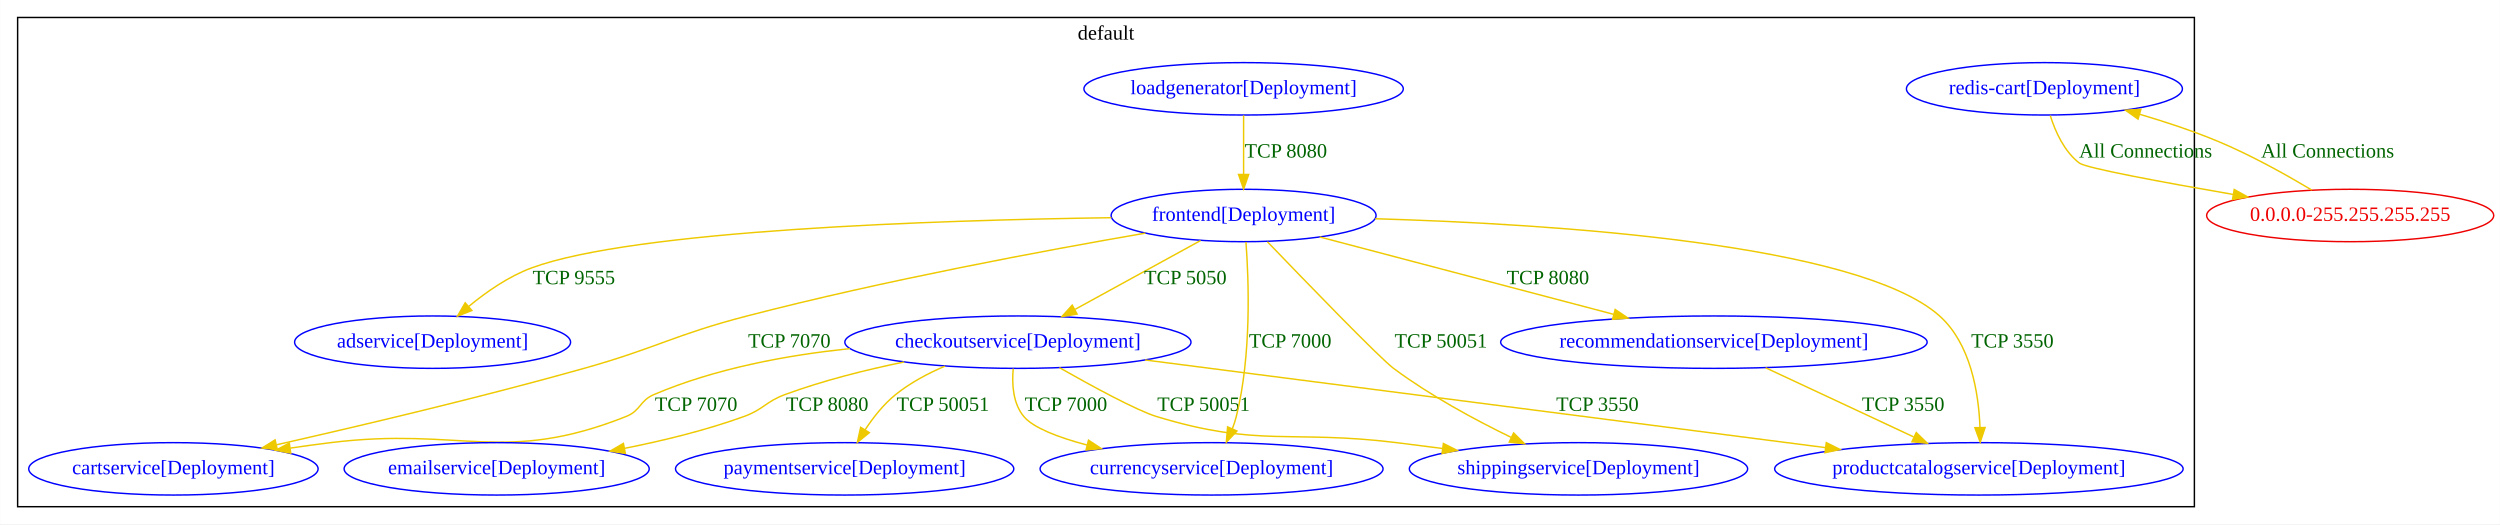
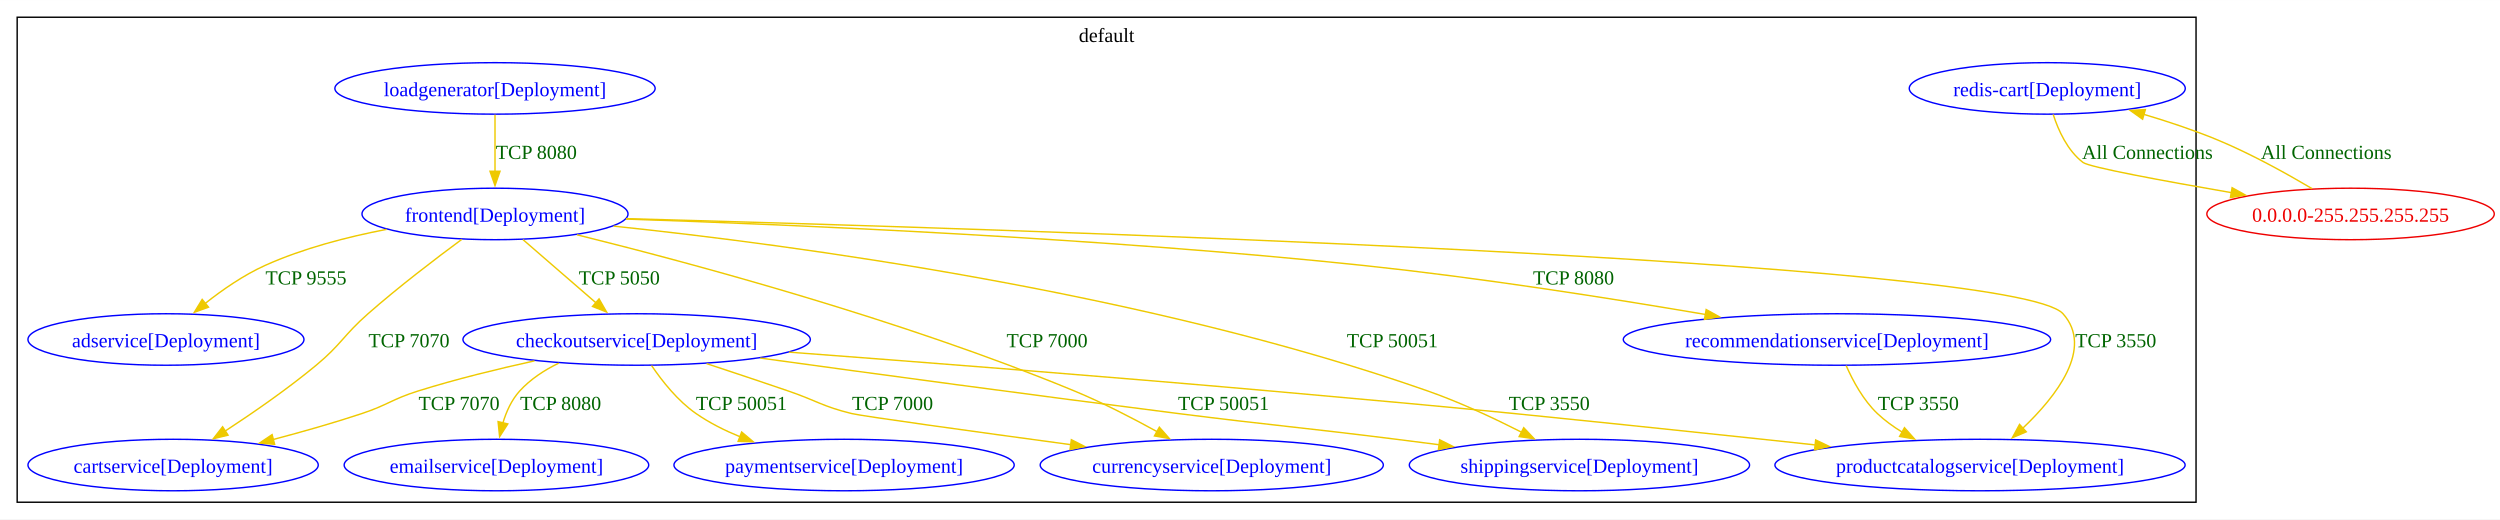
- <svg xmlns="http://www.w3.org/2000/svg" width="1717pt" height="360pt" viewBox="0.00 0.00 1716.79 360.00">
-   <g id="graph0" class="graph" transform="scale(1 1) rotate(0) translate(4 356)">
-     <polygon fill="white" stroke="transparent" points="-4,4 -4,-356 1712.79,-356 1712.79,4 -4,4" />
+ <svg xmlns="http://www.w3.org/2000/svg" width="1747pt" height="363pt" viewBox="0.00 0.00 1747.46 363.00">
+   <g id="graph0" class="graph" transform="scale(1 1) rotate(0) translate(4 359)">
+     <polygon fill="white" stroke="none" points="-4,4 -4,-359 1743.46,-359 1743.46,4 -4,4" />
    <g id="clust1" class="cluster">
-       <polygon fill="none" stroke="black" points="8,-8 8,-344 1503,-344 1503,-8 8,-8" />
-       <text text-anchor="middle" x="755.5" y="-328.8" font-family="Times New Roman,serif" font-size="14.00">default</text>
+       <polygon fill="none" stroke="black" points="8,-8 8,-347 1531,-347 1531,-8 8,-8" />
+       <text text-anchor="middle" x="769.5" y="-329.7" font-family="Times New Roman,serif" font-size="14.00">default</text>
    </g>
    <g id="node1" class="node">
-       <ellipse fill="none" stroke="blue" cx="293" cy="-121" rx="94.78" ry="18" />
-       <text text-anchor="middle" x="293" y="-117.3" font-family="Times New Roman,serif" font-size="14.00" fill="blue">adservice[Deployment]</text>
+       <ellipse fill="none" stroke="blue" cx="112" cy="-121.75" rx="96.47" ry="18" />
+       <text text-anchor="middle" x="112" y="-116.33" font-family="Times New Roman,serif" font-size="14.00" fill="blue">adservice[Deployment]</text>
    </g>
    <g id="node2" class="node">
-       <ellipse fill="none" stroke="blue" cx="115" cy="-34" rx="99.38" ry="18" />
-       <text text-anchor="middle" x="115" y="-30.3" font-family="Times New Roman,serif" font-size="14.00" fill="blue">cartservice[Deployment]</text>
+       <ellipse fill="none" stroke="blue" cx="117" cy="-34" rx="101.46" ry="18" />
+       <text text-anchor="middle" x="117" y="-28.57" font-family="Times New Roman,serif" font-size="14.00" fill="blue">cartservice[Deployment]</text>
    </g>
    <g id="node3" class="node">
-       <ellipse fill="none" stroke="blue" cx="695" cy="-121" rx="118.88" ry="18" />
-       <text text-anchor="middle" x="695" y="-117.3" font-family="Times New Roman,serif" font-size="14.00" fill="blue">checkoutservice[Deployment]</text>
+       <ellipse fill="none" stroke="blue" cx="441" cy="-121.75" rx="121.42" ry="18" />
+       <text text-anchor="middle" x="441" y="-116.33" font-family="Times New Roman,serif" font-size="14.00" fill="blue">checkoutservice[Deployment]</text>
    </g>
    <g id="edge2" class="edge">
-       <path fill="none" stroke="#eec900" d="M579.59,-116.57C536.03,-112.04 486.92,-102.9 445,-85 435.11,-80.77 436,-73.97 426,-70 341.83,-36.54 312.9,-63.05 223,-52 214.01,-50.89 204.61,-49.61 195.28,-48.25" />
-       <polygon fill="#eec900" stroke="#eec900" points="195.6,-44.76 185.2,-46.76 194.58,-51.69 195.6,-44.76" />
-       <text text-anchor="middle" x="474" y="-73.8" font-family="Times New Roman,serif" font-size="14.00" fill="darkgreen">TCP 7070</text>
+       <path fill="none" stroke="#eec900" d="M369.66,-106.82C343.78,-101.14 314.47,-93.96 288.25,-85.75 270.31,-80.13 266.84,-75.92 249,-70 229.06,-63.38 207.12,-57.16 186.94,-51.84" />
+       <polygon fill="#eec900" stroke="#eec900" points="187.96,-48.49 177.4,-49.36 186.2,-55.26 187.96,-48.49" />
+       <text text-anchor="middle" x="316.88" y="-72.45" font-family="Times New Roman,serif" font-size="14.00" fill="darkgreen">TCP 7070</text>
    </g>
    <g id="node4" class="node">
-       <ellipse fill="none" stroke="blue" cx="828" cy="-34" rx="117.78" ry="18" />
-       <text text-anchor="middle" x="828" y="-30.3" font-family="Times New Roman,serif" font-size="14.00" fill="blue">currencyservice[Deployment]</text>
+       <ellipse fill="none" stroke="blue" cx="843" cy="-34" rx="119.93" ry="18" />
+       <text text-anchor="middle" x="843" y="-28.57" font-family="Times New Roman,serif" font-size="14.00" fill="blue">currencyservice[Deployment]</text>
    </g>
    <g id="edge3" class="edge">
-       <path fill="none" stroke="#eec900" d="M691.78,-102.87C690.8,-92.26 691.55,-78.98 699,-70 705.5,-62.17 722.67,-55.6 742.44,-50.35" />
-       <polygon fill="#eec900" stroke="#eec900" points="743.47,-53.7 752.32,-47.87 741.77,-46.91 743.47,-53.7" />
-       <text text-anchor="middle" x="728" y="-73.8" font-family="Times New Roman,serif" font-size="14.00" fill="darkgreen">TCP 7000</text>
+       <path fill="none" stroke="#eec900" d="M489.89,-104.87C507.88,-98.96 528.39,-92.13 547,-85.75 566.75,-78.98 570.97,-74.96 591.25,-70 598.95,-68.11 677.38,-57.31 744.68,-48.2" />
+       <polygon fill="#eec900" stroke="#eec900" points="744.86,-51.71 754.3,-46.9 743.92,-44.77 744.86,-51.71" />
+       <text text-anchor="middle" x="619.88" y="-72.45" font-family="Times New Roman,serif" font-size="14.00" fill="darkgreen">TCP 7000</text>
    </g>
    <g id="node5" class="node">
-       <ellipse fill="none" stroke="blue" cx="337" cy="-34" rx="104.78" ry="18" />
-       <text text-anchor="middle" x="337" y="-30.3" font-family="Times New Roman,serif" font-size="14.00" fill="blue">emailservice[Deployment]</text>
+       <ellipse fill="none" stroke="blue" cx="343" cy="-34" rx="106.45" ry="18" />
+       <text text-anchor="middle" x="343" y="-28.57" font-family="Times New Roman,serif" font-size="14.00" fill="blue">emailservice[Deployment]</text>
    </g>
    <g id="edge4" class="edge">
-       <path fill="none" stroke="#eec900" d="M616.86,-107.4C590.41,-101.96 561.01,-94.6 535,-85 521.76,-80.11 520.27,-74.81 507,-70 481,-60.58 451.79,-53.42 425.02,-48.11" />
-       <polygon fill="#eec900" stroke="#eec900" points="425.37,-44.61 414.89,-46.16 424.05,-51.48 425.37,-44.61" />
-       <text text-anchor="middle" x="564" y="-73.8" font-family="Times New Roman,serif" font-size="14.00" fill="darkgreen">TCP 8080</text>
+       <path fill="none" stroke="#eec900" d="M386.6,-105.24C376.47,-100.34 366.73,-93.97 359.25,-85.75 353.58,-79.52 349.89,-71.3 347.48,-63.29" />
+       <polygon fill="#eec900" stroke="#eec900" points="350.95,-62.73 345.22,-53.82 344.14,-64.36 350.95,-62.73" />
+       <text text-anchor="middle" x="387.88" y="-72.45" font-family="Times New Roman,serif" font-size="14.00" fill="darkgreen">TCP 8080</text>
    </g>
    <g id="node8" class="node">
-       <ellipse fill="none" stroke="blue" cx="576" cy="-34" rx="116.18" ry="18" />
-       <text text-anchor="middle" x="576" y="-30.3" font-family="Times New Roman,serif" font-size="14.00" fill="blue">paymentservice[Deployment]</text>
+       <ellipse fill="none" stroke="blue" cx="586" cy="-34" rx="118.93" ry="18" />
+       <text text-anchor="middle" x="586" y="-28.57" font-family="Times New Roman,serif" font-size="14.00" fill="blue">paymentservice[Deployment]</text>
    </g>
    <g id="edge5" class="edge">
-       <path fill="none" stroke="#eec900" d="M644.89,-104.54C633.04,-99.47 620.97,-93.02 611,-85 602.79,-78.39 595.68,-69.38 590.05,-60.81" />
-       <polygon fill="#eec900" stroke="#eec900" points="592.95,-58.86 584.73,-52.18 586.99,-62.53 592.95,-58.86" />
-       <text text-anchor="middle" x="643.5" y="-73.8" font-family="Times New Roman,serif" font-size="14.00" fill="darkgreen">TCP 50051</text>
+       <path fill="none" stroke="#eec900" d="M451.42,-103.56C458.86,-92.59 469.77,-78.81 482.5,-70 491.89,-63.49 502.6,-58.11 513.48,-53.68" />
+       <polygon fill="#eec900" stroke="#eec900" points="514.4,-57.08 522.51,-50.26 511.92,-50.53 514.4,-57.08" />
+       <text text-anchor="middle" x="514.25" y="-72.45" font-family="Times New Roman,serif" font-size="14.00" fill="darkgreen">TCP 50051</text>
    </g>
    <g id="node9" class="node">
-       <ellipse fill="none" stroke="blue" cx="1355" cy="-34" rx="140.28" ry="18" />
-       <text text-anchor="middle" x="1355" y="-30.3" font-family="Times New Roman,serif" font-size="14.00" fill="blue">productcatalogservice[Deployment]</text>
+       <ellipse fill="none" stroke="blue" cx="1380" cy="-34" rx="143.38" ry="18" />
+       <text text-anchor="middle" x="1380" y="-28.57" font-family="Times New Roman,serif" font-size="14.00" fill="blue">productcatalogservice[Deployment]</text>
    </g>
    <g id="edge6" class="edge">
-       <path fill="none" stroke="#eec900" d="M782.3,-108.76C902.92,-93.22 1120.27,-65.23 1249.73,-48.56" />
-       <polygon fill="#eec900" stroke="#eec900" points="1250.19,-52.03 1259.66,-47.28 1249.3,-45.08 1250.19,-52.03" />
-       <text text-anchor="middle" x="1093" y="-73.8" font-family="Times New Roman,serif" font-size="14.00" fill="darkgreen">TCP 3550</text>
+       <path fill="none" stroke="#eec900" d="M547.57,-112.9C637.33,-106.15 769.11,-95.92 884,-85.75 1037.02,-72.2 1075.22,-68.04 1228,-52 1239.93,-50.75 1252.38,-49.41 1264.8,-48.05" />
+       <polygon fill="#eec900" stroke="#eec900" points="1265.12,-51.54 1274.67,-46.97 1264.35,-44.58 1265.12,-51.54" />
+       <text text-anchor="middle" x="1078.88" y="-72.45" font-family="Times New Roman,serif" font-size="14.00" fill="darkgreen">TCP 3550</text>
    </g>
    <g id="node12" class="node">
-       <ellipse fill="none" stroke="blue" cx="1080" cy="-34" rx="116.18" ry="18" />
-       <text text-anchor="middle" x="1080" y="-30.3" font-family="Times New Roman,serif" font-size="14.00" fill="blue">shippingservice[Deployment]</text>
+       <ellipse fill="none" stroke="blue" cx="1100" cy="-34" rx="118.93" ry="18" />
+       <text text-anchor="middle" x="1100" y="-28.57" font-family="Times New Roman,serif" font-size="14.00" fill="blue">shippingservice[Deployment]</text>
    </g>
    <g id="edge7" class="edge">
-       <path fill="none" stroke="#eec900" d="M723.5,-103.48C746.31,-90.55 776.63,-74.09 790,-70 860.55,-48.44 881.78,-60.97 955,-52 965.21,-50.75 975.89,-49.38 986.51,-47.99" />
-       <polygon fill="#eec900" stroke="#eec900" points="987.21,-51.43 996.66,-46.65 986.29,-44.49 987.21,-51.43" />
-       <text text-anchor="middle" x="822.5" y="-73.8" font-family="Times New Roman,serif" font-size="14.00" fill="darkgreen">TCP 50051</text>
+       <path fill="none" stroke="#eec900" d="M527.39,-108.77C604.07,-98.23 719.19,-82.64 819.5,-70 887.21,-61.46 904.28,-60.49 972,-52 981.7,-50.78 991.8,-49.49 1001.9,-48.18" />
+       <polygon fill="#eec900" stroke="#eec900" points="1002.3,-51.65 1011.77,-46.89 1001.4,-44.71 1002.3,-51.65" />
+       <text text-anchor="middle" x="851.25" y="-72.45" font-family="Times New Roman,serif" font-size="14.00" fill="darkgreen">TCP 50051</text>
    </g>
    <g id="node6" class="node">
-       <ellipse fill="none" stroke="blue" cx="850" cy="-208" rx="90.98" ry="18" />
-       <text text-anchor="middle" x="850" y="-204.3" font-family="Times New Roman,serif" font-size="14.00" fill="blue">frontend[Deployment]</text>
+       <ellipse fill="none" stroke="blue" cx="342" cy="-209.5" rx="92.98" ry="18" />
+       <text text-anchor="middle" x="342" y="-204.07" font-family="Times New Roman,serif" font-size="14.00" fill="blue">frontend[Deployment]</text>
    </g>
    <g id="edge8" class="edge">
-       <path fill="none" stroke="#eec900" d="M759.23,-206.49C638.39,-204.79 431.69,-198.02 361,-172 345.25,-166.2 329.97,-155.58 317.91,-145.61" />
-       <polygon fill="#eec900" stroke="#eec900" points="319.96,-142.76 310.1,-138.88 315.39,-148.06 319.96,-142.76" />
-       <text text-anchor="middle" x="390" y="-160.8" font-family="Times New Roman,serif" font-size="14.00" fill="darkgreen">TCP 9555</text>
+       <path fill="none" stroke="#eec900" d="M266.31,-198.74C238.72,-193.46 207.81,-185.47 181.25,-173.5 166.31,-166.77 151.42,-156.45 139.31,-146.88" />
+       <polygon fill="#eec900" stroke="#eec900" points="141.75,-144.35 131.79,-140.73 137.32,-149.77 141.75,-144.35" />
+       <text text-anchor="middle" x="209.88" y="-160.2" font-family="Times New Roman,serif" font-size="14.00" fill="darkgreen">TCP 9555</text>
    </g>
    <g id="edge9" class="edge">
-       <path fill="none" stroke="#eec900" d="M782.52,-195.89C713.35,-183.95 602.93,-163.38 509,-139 458.39,-125.87 447.34,-117.14 397,-103 325.65,-82.96 243.14,-63.49 185.88,-50.55" />
-       <polygon fill="#eec900" stroke="#eec900" points="186.37,-47.08 175.85,-48.3 184.84,-53.91 186.37,-47.08" />
-       <text text-anchor="middle" x="538" y="-117.3" font-family="Times New Roman,serif" font-size="14.00" fill="darkgreen">TCP 7070</text>
+       <path fill="none" stroke="#eec900" d="M318.77,-191.73C300.49,-178.25 274.63,-158.52 253.25,-139.75 236.19,-124.77 234.48,-118.24 217,-103.75 196.88,-87.07 172.78,-70.42 153.28,-57.67" />
+       <polygon fill="#eec900" stroke="#eec900" points="155.4,-54.88 145.1,-52.39 151.6,-60.76 155.4,-54.88" />
+       <text text-anchor="middle" x="281.88" y="-116.33" font-family="Times New Roman,serif" font-size="14.00" fill="darkgreen">TCP 7070</text>
    </g>
    <g id="edge10" class="edge">
-       <path fill="none" stroke="#eec900" d="M820.48,-190.81C796.05,-177.41 761.12,-158.26 734.31,-143.56" />
-       <polygon fill="#eec900" stroke="#eec900" points="735.65,-140.3 725.2,-138.56 732.29,-146.44 735.65,-140.3" />
-       <text text-anchor="middle" x="810" y="-160.8" font-family="Times New Roman,serif" font-size="14.00" fill="darkgreen">TCP 5050</text>
+       <path fill="none" stroke="#eec900" d="M361.56,-191.56C376.11,-178.96 396.19,-161.57 412.51,-147.42" />
+       <polygon fill="#eec900" stroke="#eec900" points="414.73,-150.13 420,-140.94 410.15,-144.84 414.73,-150.13" />
+       <text text-anchor="middle" x="428.88" y="-160.2" font-family="Times New Roman,serif" font-size="14.00" fill="darkgreen">TCP 5050</text>
    </g>
    <g id="edge11" class="edge">
-       <path fill="none" stroke="#eec900" d="M851.61,-189.81C853.58,-163.54 855.48,-112.03 845,-70 844.3,-67.17 843.35,-64.31 842.25,-61.49" />
-       <polygon fill="#eec900" stroke="#eec900" points="845.41,-59.97 838.14,-52.26 839.01,-62.82 845.41,-59.97" />
-       <text text-anchor="middle" x="882" y="-117.3" font-family="Times New Roman,serif" font-size="14.00" fill="darkgreen">TCP 7000</text>
+       <path fill="none" stroke="#eec900" d="M399.24,-194.94C478.82,-175.24 626.68,-135.56 747,-85.75 766.66,-77.61 787.64,-66.79 804.96,-57.23" />
+       <polygon fill="#eec900" stroke="#eec900" points="806.36,-60.45 813.37,-52.51 802.94,-54.34 806.36,-60.45" />
+       <text text-anchor="middle" x="727.88" y="-116.33" font-family="Times New Roman,serif" font-size="14.00" fill="darkgreen">TCP 7000</text>
    </g>
    <g id="edge12" class="edge">
-       <path fill="none" stroke="#eec900" d="M940.33,-205.76C1062.71,-202.18 1272.32,-188.73 1328,-139 1349.35,-119.93 1354.81,-86.34 1355.75,-62.5" />
-       <polygon fill="#eec900" stroke="#eec900" points="1359.25,-62.37 1355.91,-52.32 1352.25,-62.26 1359.25,-62.37" />
-       <text text-anchor="middle" x="1378" y="-117.3" font-family="Times New Roman,serif" font-size="14.00" fill="darkgreen">TCP 3550</text>
+       <path fill="none" stroke="#eec900" d="M433.59,-206.21C691.04,-199.32 1404.65,-176.94 1438,-139.75 1459.6,-115.66 1433.49,-82.14 1409.71,-59.56" />
+       <polygon fill="#eec900" stroke="#eec900" points="1412.34,-57.23 1402.59,-53.09 1407.63,-62.41 1412.34,-57.23" />
+       <text text-anchor="middle" x="1474.88" y="-116.33" font-family="Times New Roman,serif" font-size="14.00" fill="darkgreen">TCP 3550</text>
    </g>
    <g id="node10" class="node">
-       <ellipse fill="none" stroke="blue" cx="1173" cy="-121" rx="146.47" ry="18" />
-       <text text-anchor="middle" x="1173" y="-117.3" font-family="Times New Roman,serif" font-size="14.00" fill="blue">recommendationservice[Deployment]</text>
+       <ellipse fill="none" stroke="blue" cx="1280" cy="-121.75" rx="149.37" ry="18" />
+       <text text-anchor="middle" x="1280" y="-116.33" font-family="Times New Roman,serif" font-size="14.00" fill="blue">recommendationservice[Deployment]</text>
    </g>
    <g id="edge13" class="edge">
-       <path fill="none" stroke="#eec900" d="M902.25,-193.25C957.14,-178.81 1043.71,-156.02 1104.14,-140.12" />
-       <polygon fill="#eec900" stroke="#eec900" points="1105.2,-143.46 1113.98,-137.53 1103.41,-136.69 1105.2,-143.46" />
-       <text text-anchor="middle" x="1059" y="-160.8" font-family="Times New Roman,serif" font-size="14.00" fill="darkgreen">TCP 8080</text>
+       <path fill="none" stroke="#eec900" d="M433.48,-205.92C552.49,-201.95 766.73,-192.68 949,-173.5 1030.16,-164.96 1121.84,-150.52 1188.1,-139.23" />
+       <polygon fill="#eec900" stroke="#eec900" points="1188.58,-142.7 1197.85,-137.56 1187.4,-135.8 1188.58,-142.7" />
+       <text text-anchor="middle" x="1095.88" y="-160.2" font-family="Times New Roman,serif" font-size="14.00" fill="darkgreen">TCP 8080</text>
    </g>
    <g id="edge14" class="edge">
-       <path fill="none" stroke="#eec900" d="M866.34,-189.96C892.91,-162.32 943.48,-110.1 953,-103 977.98,-84.37 1008.72,-67.77 1033.7,-55.63" />
-       <polygon fill="#eec900" stroke="#eec900" points="1035.46,-58.67 1042.97,-51.2 1032.44,-52.36 1035.46,-58.67" />
-       <text text-anchor="middle" x="985.5" y="-117.3" font-family="Times New Roman,serif" font-size="14.00" fill="darkgreen">TCP 50051</text>
+       <path fill="none" stroke="#eec900" d="M424.87,-200.99C550.76,-187.79 796.44,-155 994,-85.75 1016.36,-77.91 1040.25,-66.74 1059.67,-56.88" />
+       <polygon fill="#eec900" stroke="#eec900" points="1061.06,-60.1 1068.34,-52.4 1057.84,-53.88 1061.06,-60.1" />
+       <text text-anchor="middle" x="969.25" y="-116.33" font-family="Times New Roman,serif" font-size="14.00" fill="darkgreen">TCP 50051</text>
    </g>
    <g id="node7" class="node">
-       <ellipse fill="none" stroke="blue" cx="850" cy="-295" rx="109.68" ry="18" />
-       <text text-anchor="middle" x="850" y="-291.3" font-family="Times New Roman,serif" font-size="14.00" fill="blue">loadgenerator[Deployment]</text>
+       <ellipse fill="none" stroke="blue" cx="342" cy="-297.25" rx="111.94" ry="18" />
+       <text text-anchor="middle" x="342" y="-291.82" font-family="Times New Roman,serif" font-size="14.00" fill="blue">loadgenerator[Deployment]</text>
    </g>
    <g id="edge15" class="edge">
-       <path fill="none" stroke="#eec900" d="M850,-276.8C850,-265.16 850,-249.55 850,-236.24" />
-       <polygon fill="#eec900" stroke="#eec900" points="853.5,-236.18 850,-226.18 846.5,-236.18 853.5,-236.18" />
-       <text text-anchor="middle" x="879" y="-247.8" font-family="Times New Roman,serif" font-size="14.00" fill="darkgreen">TCP 8080</text>
+       <path fill="none" stroke="#eec900" d="M342,-278.9C342,-267.51 342,-252.34 342,-239.18" />
+       <polygon fill="#eec900" stroke="#eec900" points="345.5,-239.34 342,-229.34 338.5,-239.34 345.5,-239.34" />
+       <text text-anchor="middle" x="370.88" y="-247.95" font-family="Times New Roman,serif" font-size="14.00" fill="darkgreen">TCP 8080</text>
    </g>
    <g id="edge16" class="edge">
-       <path fill="none" stroke="#eec900" d="M1208.52,-103.41C1237.59,-89.84 1278.86,-70.56 1310.19,-55.93" />
-       <polygon fill="#eec900" stroke="#eec900" points="1311.99,-58.95 1319.57,-51.55 1309.02,-52.61 1311.99,-58.95" />
-       <text text-anchor="middle" x="1303" y="-73.8" font-family="Times New Roman,serif" font-size="14.00" fill="darkgreen">TCP 3550</text>
+       <path fill="none" stroke="#eec900" d="M1286.45,-103.49C1291.16,-92.76 1298.44,-79.29 1308.25,-70 1313.4,-65.12 1319.36,-60.79 1325.6,-56.99" />
+       <polygon fill="#eec900" stroke="#eec900" points="1327.2,-60.11 1334.23,-52.19 1323.79,-53.99 1327.2,-60.11" />
+       <text text-anchor="middle" x="1336.88" y="-72.45" font-family="Times New Roman,serif" font-size="14.00" fill="darkgreen">TCP 3550</text>
    </g>
    <g id="node11" class="node">
-       <ellipse fill="none" stroke="blue" cx="1400" cy="-295" rx="94.78" ry="18" />
-       <text text-anchor="middle" x="1400" y="-291.3" font-family="Times New Roman,serif" font-size="14.00" fill="blue">redis-cart[Deployment]</text>
+       <ellipse fill="none" stroke="blue" cx="1427" cy="-297.25" rx="96.47" ry="18" />
+       <text text-anchor="middle" x="1427" y="-291.82" font-family="Times New Roman,serif" font-size="14.00" fill="blue">redis-cart[Deployment]</text>
    </g>
    <g id="node13" class="node">
-       <ellipse fill="none" stroke="#ee0000" cx="1610" cy="-208" rx="98.58" ry="18" />
-       <text text-anchor="middle" x="1610" y="-204.3" font-family="Times New Roman,serif" font-size="14.00" fill="#ee0000">0.0.0.0-255.255.255.255</text>
+       <ellipse fill="none" stroke="#ee0000" cx="1639" cy="-209.5" rx="100.46" ry="18" />
+       <text text-anchor="middle" x="1639" y="-204.07" font-family="Times New Roman,serif" font-size="14.00" fill="#ee0000">0.0.0.0-255.255.255.255</text>
    </g>
    <g id="edge17" class="edge">
-       <path fill="none" stroke="#eec900" d="M1404.03,-276.6C1407.49,-265.59 1413.61,-251.97 1424,-244 1428.47,-240.57 1481.46,-230.78 1529.75,-222.43" />
-       <polygon fill="#eec900" stroke="#eec900" points="1530.38,-225.87 1539.64,-220.72 1529.19,-218.97 1530.38,-225.87" />
-       <text text-anchor="middle" x="1469.5" y="-247.8" font-family="Times New Roman,serif" font-size="14.00" fill="darkgreen">All Connections</text>
+       <path fill="none" stroke="#eec900" d="M1431.16,-279.06C1434.78,-267.8 1441.2,-253.69 1452,-245.5 1456.43,-242.14 1508.01,-232.62 1555.88,-224.35" />
+       <polygon fill="#eec900" stroke="#eec900" points="1556.21,-227.85 1565.48,-222.7 1555.03,-220.95 1556.21,-227.85" />
+       <text text-anchor="middle" x="1497" y="-247.95" font-family="Times New Roman,serif" font-size="14.00" fill="darkgreen">All Connections</text>
    </g>
    <g id="edge1" class="edge">
-       <path fill="none" stroke="#eec900" d="M1583.68,-225.45C1565.9,-236.06 1541.64,-249.58 1519,-259 1501.97,-266.08 1483.02,-272.35 1465.34,-277.54" />
-       <polygon fill="#eec900" stroke="#eec900" points="1464.31,-274.19 1455.66,-280.32 1466.24,-280.92 1464.31,-274.19" />
-       <text text-anchor="middle" x="1594.5" y="-247.8" font-family="Times New Roman,serif" font-size="14.00" fill="darkgreen">All Connections</text>
+       <path fill="none" stroke="#eec900" d="M1612.09,-227.19C1593.91,-237.95 1569.11,-251.67 1546,-261.25 1529.68,-268.01 1511.6,-274.03 1494.56,-279.1" />
+       <polygon fill="#eec900" stroke="#eec900" points="1493.64,-275.72 1485,-281.86 1495.58,-282.45 1493.64,-275.72" />
+       <text text-anchor="middle" x="1622" y="-247.95" font-family="Times New Roman,serif" font-size="14.00" fill="darkgreen">All Connections</text>
    </g>
  </g>
</svg>
